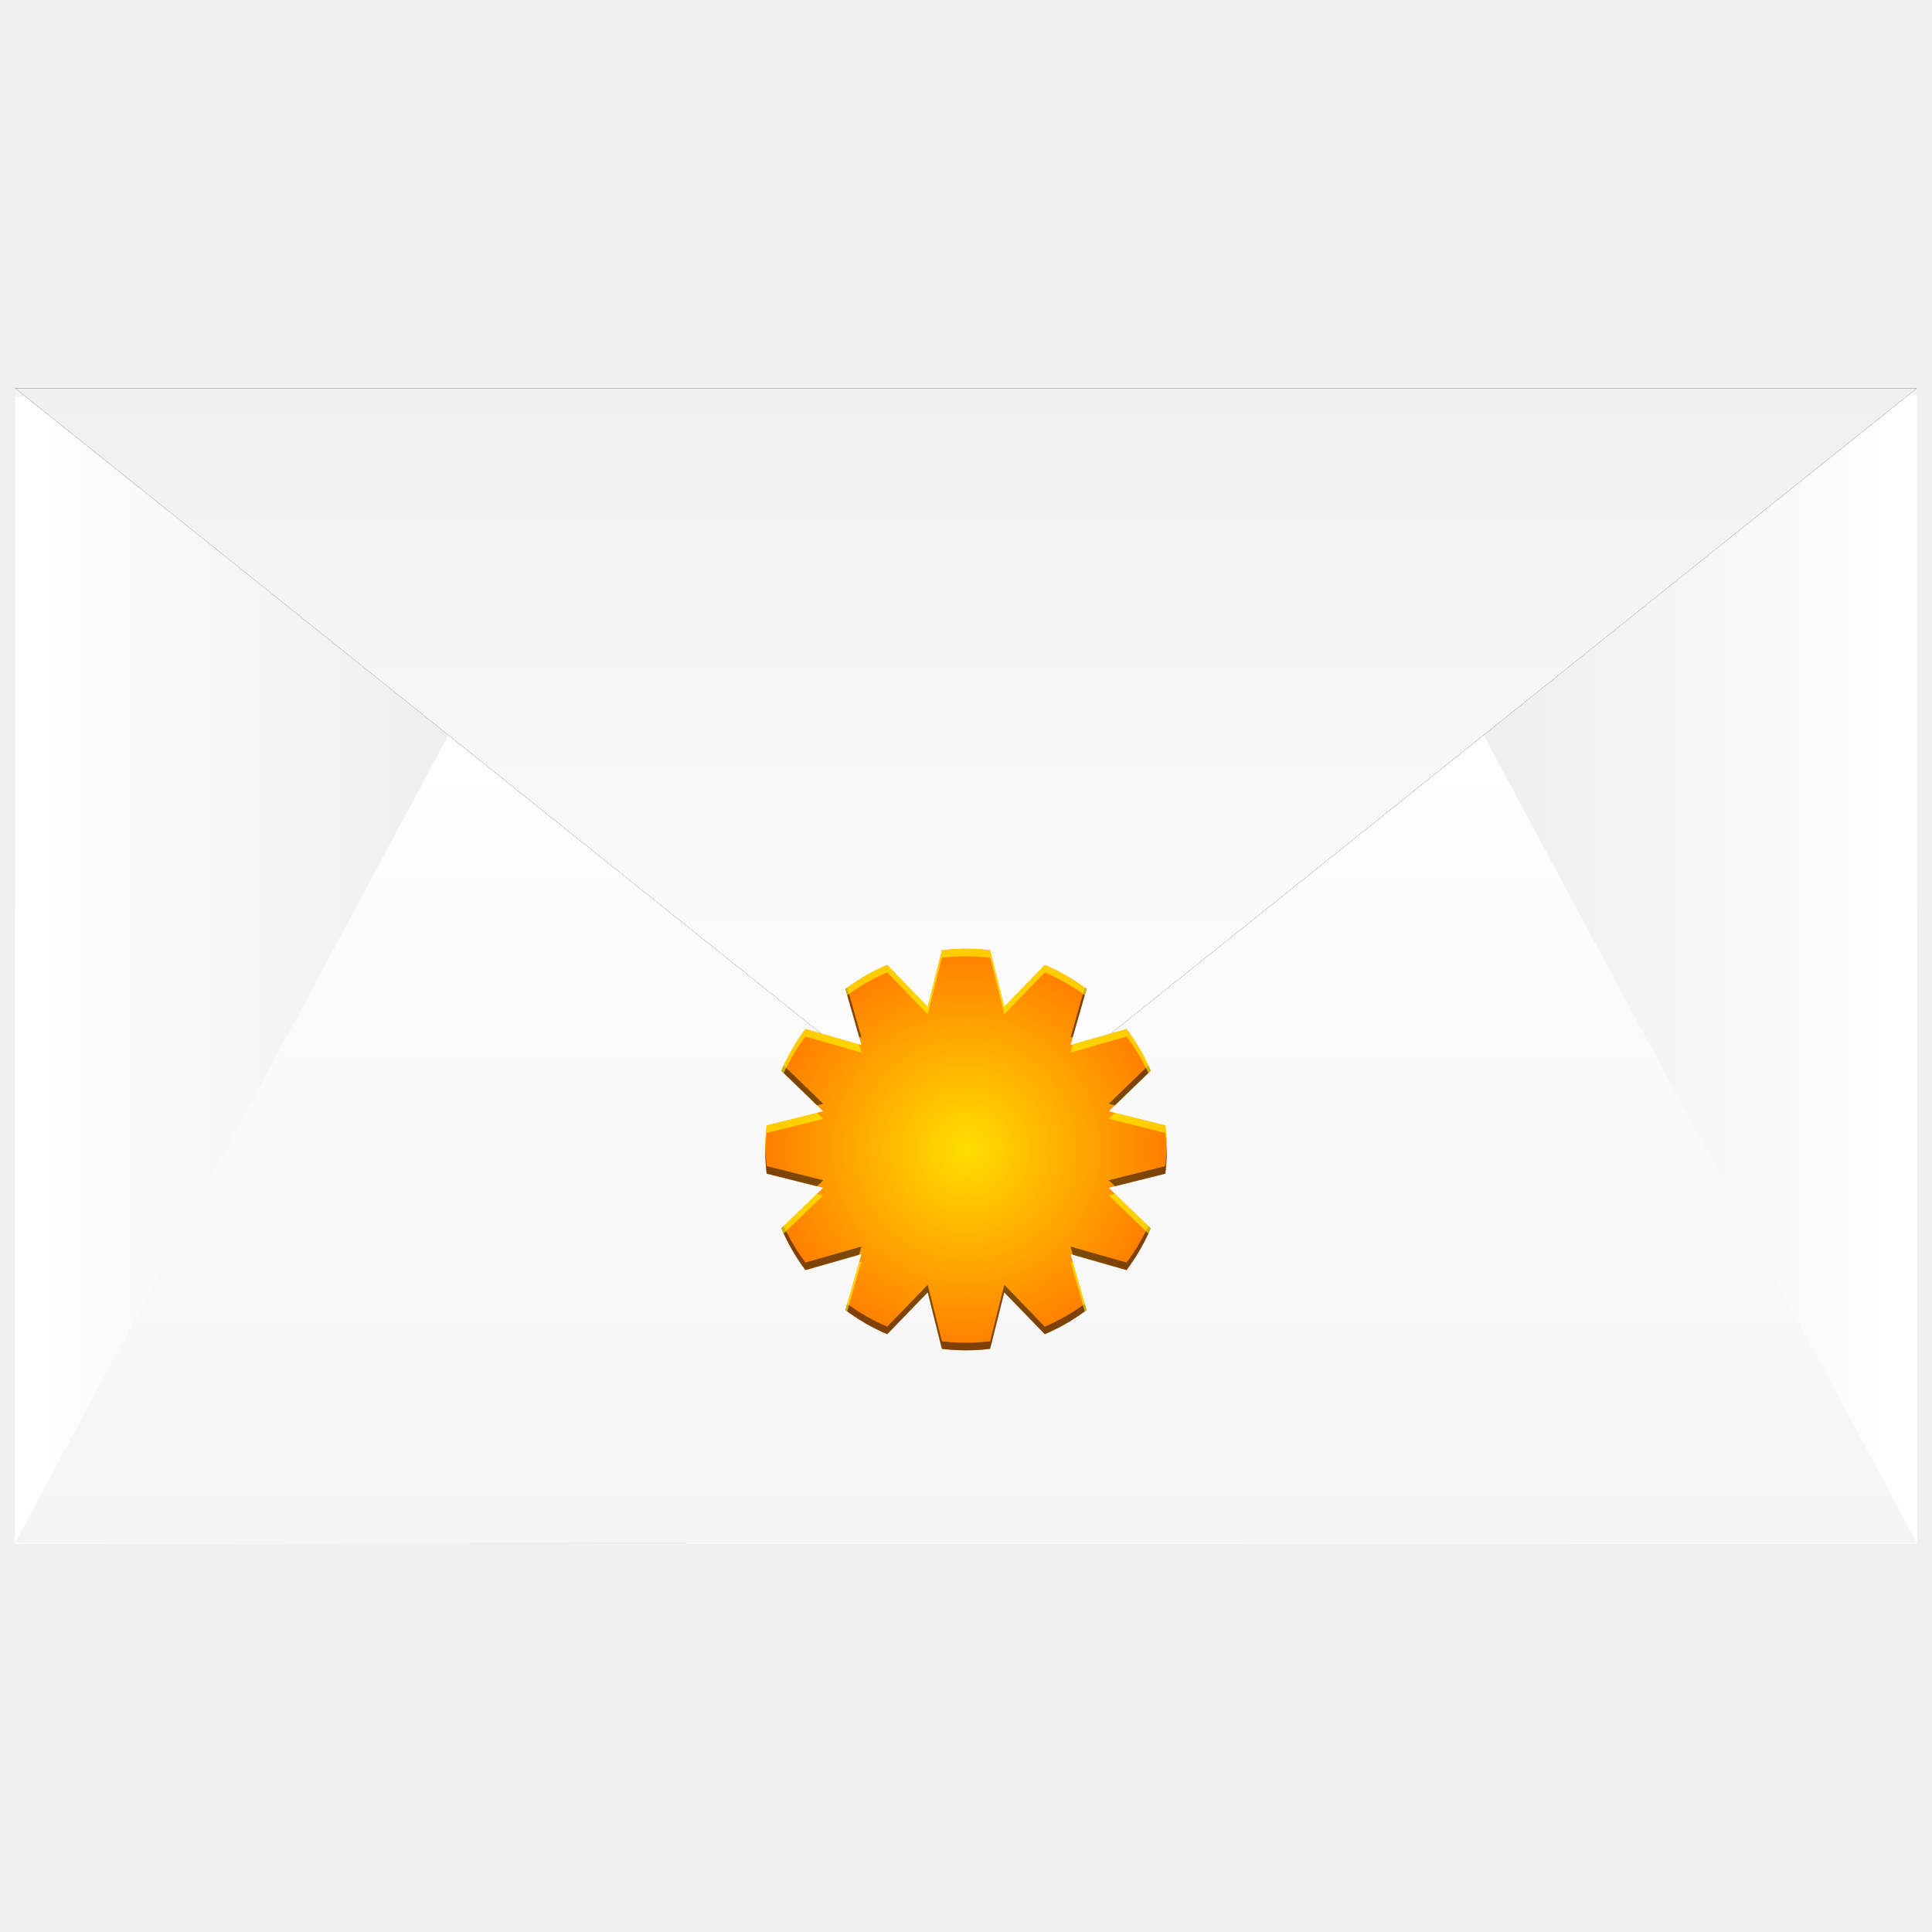
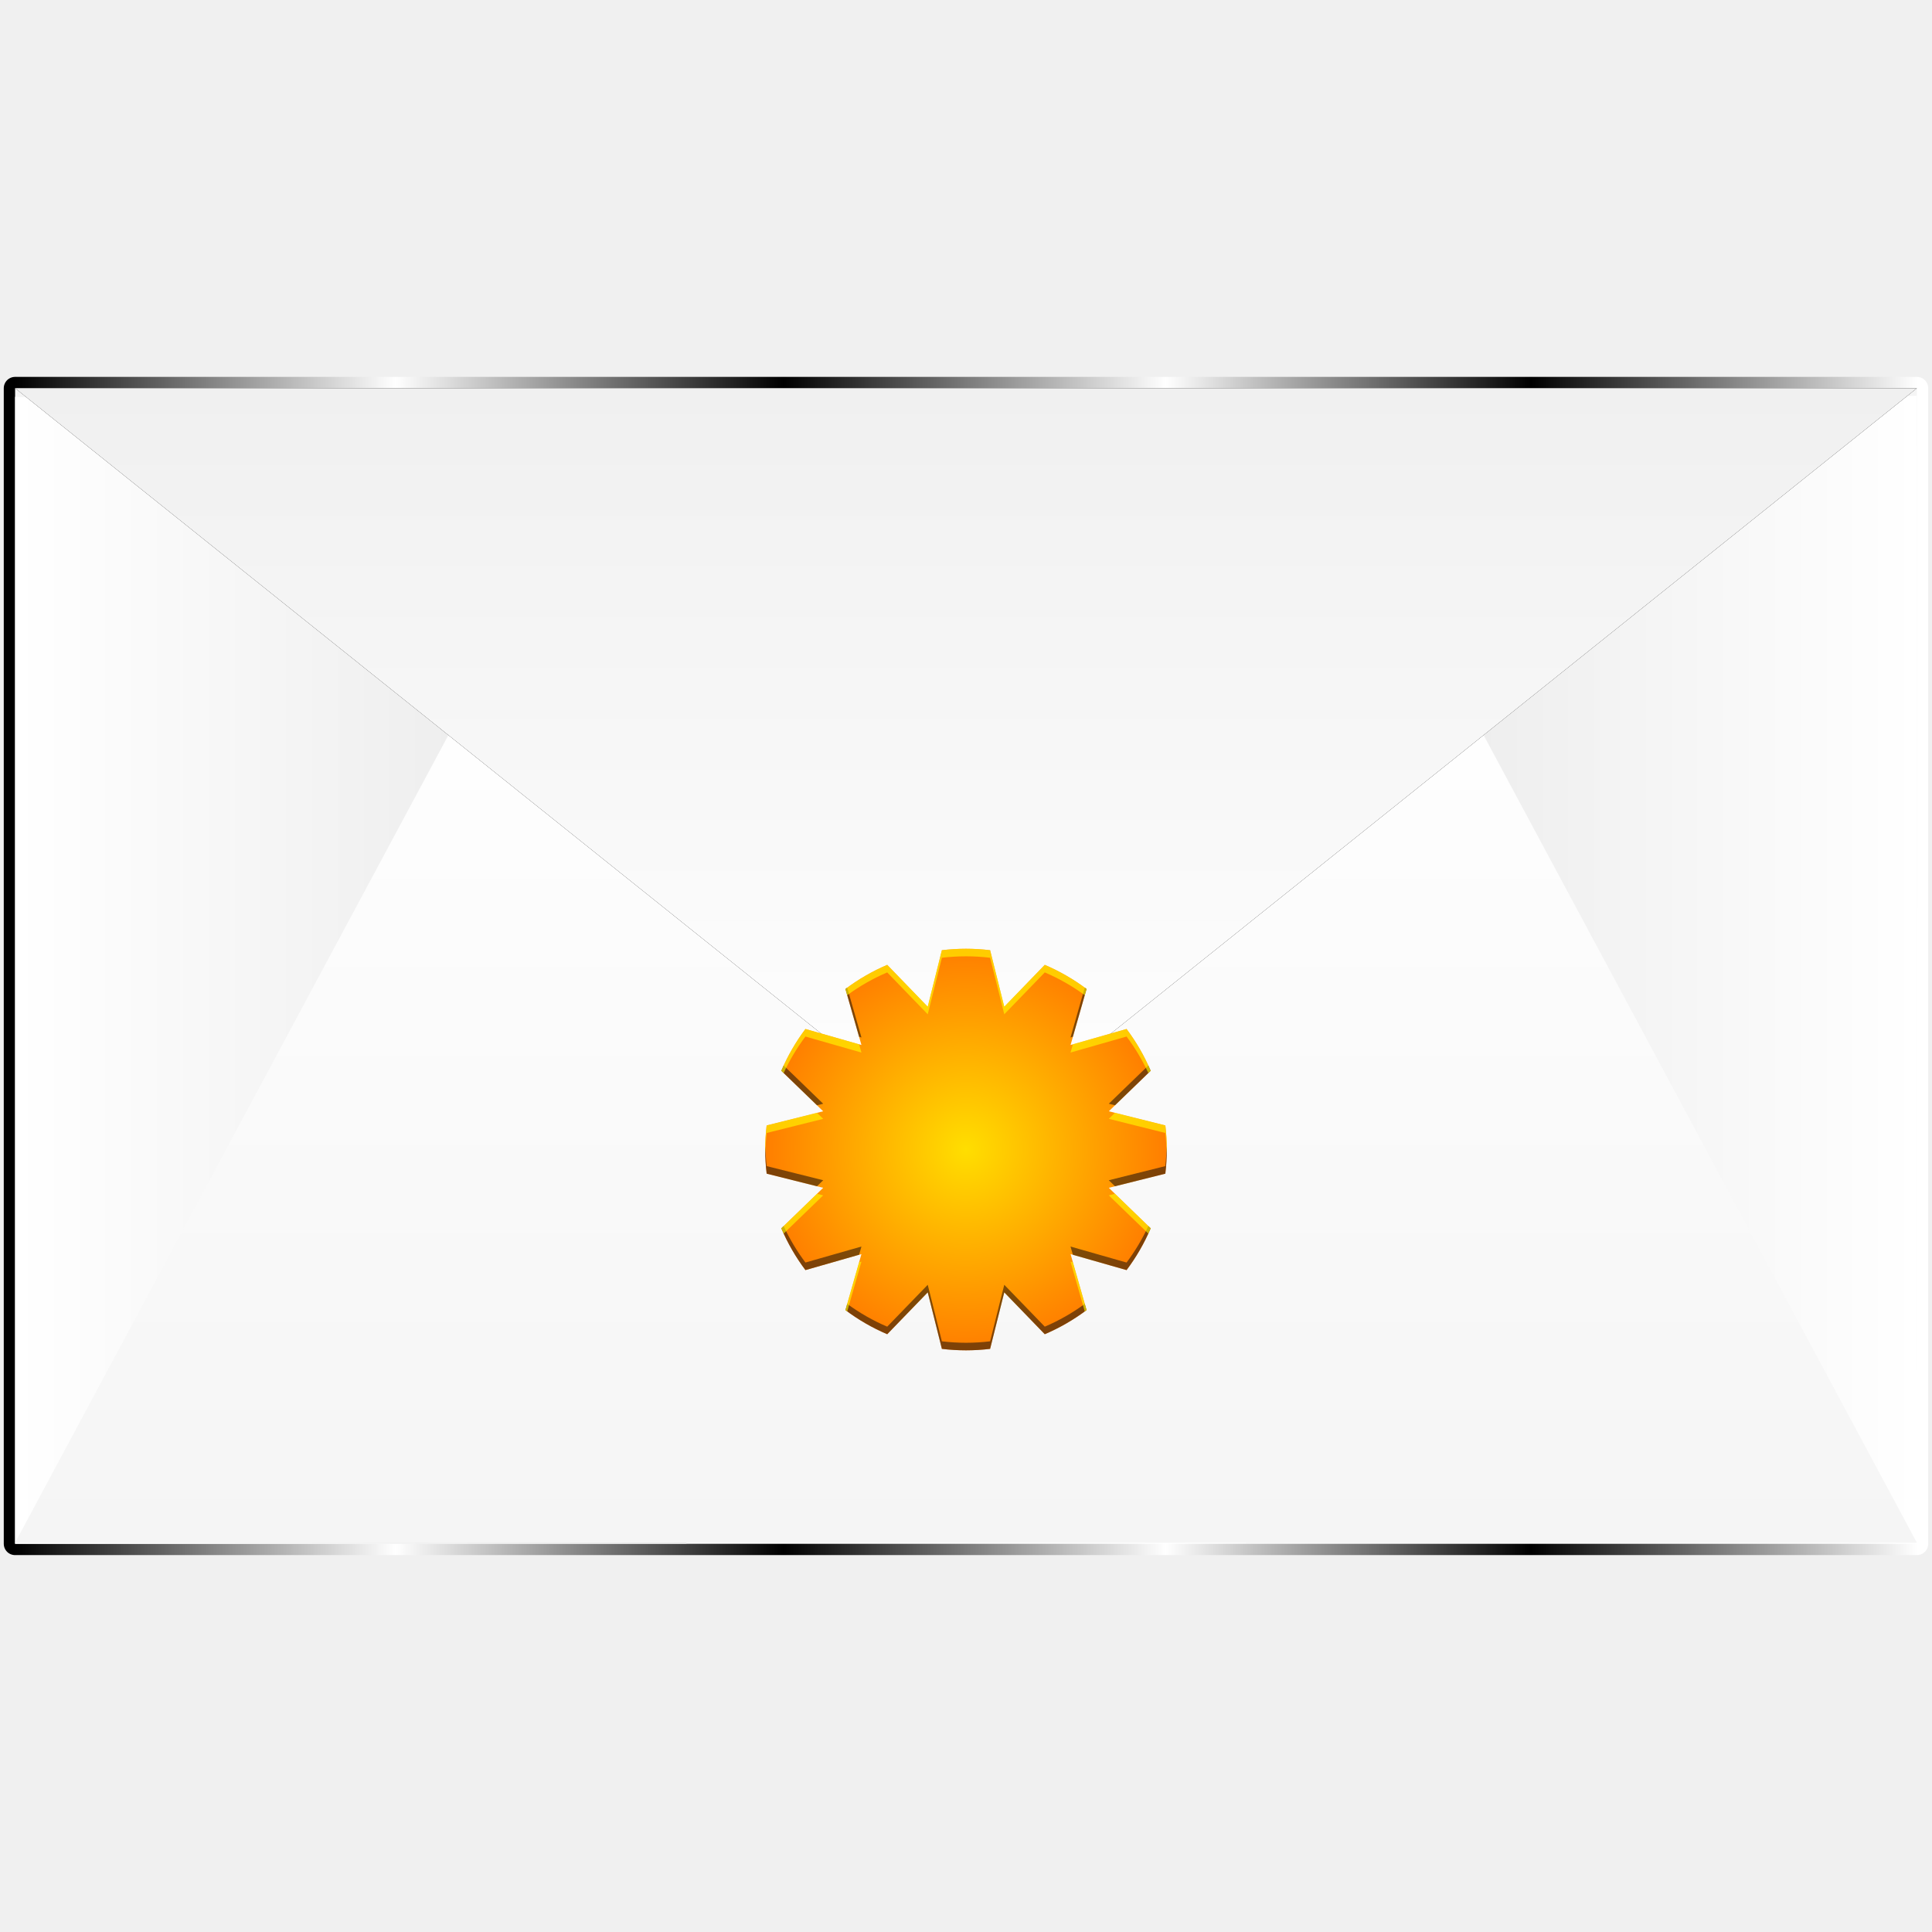
<svg xmlns="http://www.w3.org/2000/svg" xmlns:xlink="http://www.w3.org/1999/xlink" width="512" height="512" viewBox="0 0 135.467 135.467" version="1.1" id="svg5">&gt;
  <defs id="defs2">
    <linearGradient id="linearGradient44">
      <stop style="stop-color:#ffde00;stop-opacity:1;" offset="0" id="stop44" />
      <stop style="stop-color:#ff7e00;stop-opacity:1;" offset="1" id="stop45" />
    </linearGradient>
    <linearGradient id="linearGradient40">
      <stop style="stop-color:#000000;stop-opacity:0;" offset="0" id="stop40" />
      <stop style="stop-color:#000000;stop-opacity:1;" offset="0.497" id="stop42" />
      <stop style="stop-color:#000000;stop-opacity:0;" offset="1" id="stop41" />
    </linearGradient>
    <linearGradient id="linearGradient38">
      <stop style="stop-color:#ffffff;stop-opacity:1;" offset="0" id="stop38" />
      <stop style="stop-color:#f0f0f0;stop-opacity:1;" offset="1" id="stop39" />
    </linearGradient>
    <linearGradient id="linearGradient24">
      <stop style="stop-color:#ffffff;stop-opacity:1;" offset="0" id="stop25" />
      <stop style="stop-color:#e5e5e5;stop-opacity:1;" offset="1" id="stop24" />
    </linearGradient>
    <linearGradient id="linearGradient22">
      <stop style="stop-color:#e5e5e5;stop-opacity:1;" offset="0" id="stop22" />
      <stop style="stop-color:#ffffff;stop-opacity:1;" offset="1" id="stop23" />
    </linearGradient>
    <linearGradient id="linearGradient20">
      <stop style="stop-color:#f5f5f5;stop-opacity:1;" offset="0" id="stop21" />
      <stop style="stop-color:#ffffff;stop-opacity:1;" offset="1" id="stop20" />
    </linearGradient>
    <linearGradient id="linearGradient17">
      <stop style="stop-color:#ffffff;stop-opacity:1;" offset="0" id="stop17" />
      <stop style="stop-color:#f5f5f5;stop-opacity:1;" offset="1" id="stop18" />
    </linearGradient>
    <linearGradient id="linearGradient2">
      <stop style="stop-color:#000000;stop-opacity:1;" offset="0" id="stop3" />
      <stop style="stop-color:#ffffff;stop-opacity:1;" offset="0.2" id="stop7" />
      <stop style="stop-color:#000000;stop-opacity:1;" offset="0.404" id="stop8" />
      <stop style="stop-color:#ffffff;stop-opacity:1;" offset="0.605" id="stop9" />
      <stop style="stop-color:#000000;stop-opacity:1;" offset="0.797" id="stop10" />
      <stop style="stop-color:#ffffff;stop-opacity:1;" offset="1" id="stop6" />
    </linearGradient>
    <clipPath clipPathUnits="userSpaceOnUse" id="clipPath15">
      <rect style="display:inline;fill:#ffffff;stroke:url(#linearGradient16);stroke-width:1.587;stroke-linecap:round;stroke-linejoin:round;stroke-miterlimit:12;paint-order:markers stroke fill" id="rect16" width="133.35" height="81.027" x="1.058" y="29.048" ry="0" />
    </clipPath>
    <linearGradient xlink:href="#linearGradient2" id="linearGradient16" gradientUnits="userSpaceOnUse" gradientTransform="matrix(0.984375,0,0,0.984375,1.058335,0.4538742)" x1="0" y1="29.048" x2="135.467" y2="111.361" />
    <linearGradient xlink:href="#linearGradient17" id="linearGradient18" x1="67.733" y1="93.798" x2="67.733" y2="12.771" gradientUnits="userSpaceOnUse" gradientTransform="translate(0,40.61006)" />
    <linearGradient xlink:href="#linearGradient20" id="linearGradient21" x1="67.733" y1="134.408" x2="67.733" y2="72.196" gradientUnits="userSpaceOnUse" />
    <linearGradient xlink:href="#linearGradient22" id="linearGradient23" x1="87.336" y1="93.857" x2="134.408" y2="93.857" gradientUnits="userSpaceOnUse" />
    <linearGradient xlink:href="#linearGradient24" id="linearGradient25" x1="1.058" y1="93.933" x2="48.131" y2="93.933" gradientUnits="userSpaceOnUse" />
    <clipPath clipPathUnits="userSpaceOnUse" id="clipPath36">
      <path id="path36" style="display:inline;fill:url(#linearGradient36);stroke:none;stroke-width:1.587;stroke-linecap:round;stroke-linejoin:round;stroke-miterlimit:12;paint-order:markers stroke fill" d="m -114.78,21.129 -66.551,40.438 h -0.124 v 0.075 80.952 h 133.35 v -80.952 -0.075 h -0.124 z" />
    </clipPath>
    <linearGradient xlink:href="#linearGradient17" id="linearGradient36" gradientUnits="userSpaceOnUse" gradientTransform="translate(-182.513,48.79566)" x1="67.733" y1="93.798" x2="67.733" y2="12.771" />
-     <filter style="color-interpolation-filters:sRGB" id="filter36" x="-0.025" y="-0.041" width="1.049" height="1.081">
-       <feGaussianBlur stdDeviation="1.372" id="feGaussianBlur36" />
-     </filter>
    <linearGradient xlink:href="#linearGradient38" id="linearGradient39" x1="67.733" y1="0.074" x2="67.733" y2="53.381" gradientUnits="userSpaceOnUse" gradientTransform="matrix(1,0,0,-1,4.6274231e-6,106.8383)" />
    <linearGradient xlink:href="#linearGradient40" id="linearGradient41" x1="66.729" y1="53.434" x2="66.729" y2="53.381" gradientUnits="userSpaceOnUse" />
    <filter style="color-interpolation-filters:sRGB" id="filter42" x="-0" y="-0.001" width="1.001" height="1.002">
      <feGaussianBlur stdDeviation="0.019" id="feGaussianBlur42" />
    </filter>
    <radialGradient xlink:href="#linearGradient44" id="radialGradient45" cx="67.733" cy="106.765" fx="67.733" fy="106.765" r="14.078" gradientTransform="translate(0,-3.023265e-5)" gradientUnits="userSpaceOnUse" />
+     <linearGradient xlink:href="#linearGradient2" id="linearGradient5" x1="1.058" y1="93.895" x2="134.408" y2="93.895" gradientUnits="userSpaceOnUse" />
  </defs>
  <g id="layer1">
-     <path id="path25" style="display:none;opacity:0.2;mix-blend-mode:normal;fill:#000000;fill-opacity:1;stroke:none;stroke-width:8.467;stroke-linecap:round;stroke-linejoin:round;stroke-miterlimit:12;paint-order:markers stroke fill;filter:url(#filter36)" d="m -61.057,61.567 -24.262,18.814 h -29.46 -29.557 l -24.165,-18.739 h -12.953 v 80.951 h 47.072 v -0.075 h 39.206 47.072 V 61.567 Z" clip-path="url(#clipPath36)" transform="translate(182.5126,-8.185598)" />
-     <g id="g47" transform="translate(0,-26.16155)">
-       <rect style="display:inline;fill:url(#linearGradient18);stroke:none;stroke-width:1.587;stroke-linecap:round;stroke-linejoin:round;stroke-miterlimit:12;paint-order:markers stroke fill" id="rect1" width="133.35" height="81.027" x="1.058" y="53.381" ry="0" />
-       <path id="path18" style="display:inline;opacity:1;fill:url(#linearGradient23);stroke-width:8.467;stroke-linecap:round;stroke-linejoin:round;stroke-miterlimit:12;paint-order:markers stroke fill" d="m 134.408,53.911 -12.953,0.529 -34.119,25.4 V 134.333 h 47.072 z" />
-       <path id="rect18" style="opacity:1;fill:url(#linearGradient25);stroke-width:8.467;stroke-linecap:round;stroke-linejoin:round;stroke-miterlimit:12;paint-order:markers stroke fill" d="m 1.058,53.986 12.953,0.529 34.119,25.4 V 134.408 H 1.058 Z" />
-       <path id="rect19" style="opacity:1;fill:url(#linearGradient21);stroke-width:8.467;stroke-linecap:round;stroke-linejoin:round;stroke-miterlimit:12;paint-order:markers stroke fill" d="m 34.396,72.196 h 33.337 33.337 l 33.337,62.137 H 1.058 Z" />
+     <g id="g47" transform="translate(0,-26.16155)" style="stroke:none;stroke-opacity:1">
+       <rect style="display:inline;fill:url(#linearGradient18);stroke:url(#linearGradient5);stroke-width:1.587;stroke-linecap:round;stroke-linejoin:round;stroke-miterlimit:12;stroke-opacity:1;paint-order:markers stroke fill" id="rect1" width="133.35" height="81.027" x="1.058" y="53.381" ry="0" />
+       <path id="path18" style="display:inline;opacity:1;fill:url(#linearGradient23);stroke-width:8.467;stroke-linecap:round;stroke-linejoin:round;stroke-miterlimit:12;paint-order:markers stroke fill;stroke:none;stroke-opacity:1" d="m 134.408,53.911 -12.953,0.529 -34.119,25.4 V 134.333 h 47.072 z" />
+       <path id="rect18" style="opacity:1;fill:url(#linearGradient25);stroke-width:8.467;stroke-linecap:round;stroke-linejoin:round;stroke-miterlimit:12;paint-order:markers stroke fill;stroke:none;stroke-opacity:1" d="m 1.058,53.986 12.953,0.529 34.119,25.4 V 134.408 H 1.058 Z" />
+       <path id="rect19" style="opacity:1;fill:url(#linearGradient21);stroke-width:8.467;stroke-linecap:round;stroke-linejoin:round;stroke-miterlimit:12;paint-order:markers stroke fill;stroke:none;stroke-opacity:1" d="m 34.396,72.196 h 33.337 33.337 l 33.337,62.137 H 1.058 Z" />
      <rect style="opacity:0.1;fill:url(#linearGradient41);fill-opacity:1;stroke:none;stroke-width:8.467;stroke-linecap:round;stroke-linejoin:round;stroke-miterlimit:12;stroke-dasharray:none;stroke-opacity:1;paint-order:markers stroke fill" id="rect39" width="133.35" height="0.053" x="1.058" y="53.381" />
      <path id="path42" style="display:inline;fill:#000000;fill-opacity:1;stroke:none;stroke-width:1.587;stroke-linecap:round;stroke-linejoin:round;stroke-miterlimit:12;stroke-opacity:1;paint-order:markers stroke fill;filter:url(#filter42)" d="M 67.733,106.765 1.058,53.381 H 134.408 Z" />
      <path id="path1" style="display:inline;fill:url(#linearGradient39);stroke:none;stroke-width:1.587;stroke-linecap:round;stroke-linejoin:round;stroke-miterlimit:12;stroke-opacity:1;paint-order:markers stroke fill" d="M 67.733,106.765 1.058,53.381 H 134.408 Z" />
      <path id="path43" style="opacity:1;fill:url(#radialGradient45);fill-opacity:1;stroke:none;stroke-width:8.467;stroke-linecap:round;stroke-linejoin:round;stroke-miterlimit:12;stroke-dasharray:none;stroke-opacity:1;paint-order:markers stroke fill" d="m 67.734,92.686 a 14.078,14.078 0 0 0 -1.691,0.102 h -5.2e-4 l -0.992,3.963 -2.841,-2.936 a 14.078,14.078 0 0 0 -2.929,1.691 l 1.122,3.928 -3.928,-1.122 a 14.078,14.078 0 0 0 -1.691,2.929 l 2.936,2.841 -3.964,0.992 a 14.078,14.078 0 0 0 -0.102,1.691 14.078,14.078 0 0 0 0.102,1.691 l 3.964,0.992 -2.936,2.841 a 14.078,14.078 0 0 0 1.691,2.929 l 3.928,-1.123 -1.122,3.928 a 14.078,14.078 0 0 0 2.929,1.691 l 2.841,-2.937 0.992,3.964 a 14.078,14.078 0 0 0 1.691,0.102 14.078,14.078 0 0 0 1.691,-0.102 l 0.992,-3.964 2.841,2.937 a 14.078,14.078 0 0 0 2.929,-1.691 l -1.122,-3.928 3.928,1.123 a 14.078,14.078 0 0 0 1.691,-2.929 l -2.936,-2.841 3.964,-0.992 a 14.078,14.078 0 0 0 0.102,-1.691 14.078,14.078 0 0 0 -0.102,-1.691 l -3.964,-0.992 2.936,-2.841 a 14.078,14.078 0 0 0 -1.691,-2.929 l -3.928,1.122 1.122,-3.928 a 14.078,14.078 0 0 0 -2.929,-1.691 l -2.841,2.936 -0.992,-3.963 a 14.078,14.078 0 0 0 -1.691,-0.102 z" />
      <path id="path47" style="opacity:0.6;fill:#28170b;fill-opacity:1;stroke:none;stroke-width:8.467;stroke-linecap:round;stroke-linejoin:round;stroke-miterlimit:12;stroke-dasharray:none;stroke-opacity:1;paint-order:markers stroke fill" d="m 67.734,120.843 a 14.078,14.078 0 0 1 -1.691,-0.102 h -5.2e-4 l -0.992,-3.963 -2.841,2.936 a 14.078,14.078 0 0 1 -2.929,-1.691 l 0.125,-0.437 a 14.078,14.078 0 0 0 2.804,1.598 l 2.841,-2.936 0.992,3.963 h 5.2e-4 a 14.078,14.078 0 0 0 1.691,0.102 14.078,14.078 0 0 0 1.691,-0.102 l 0.992,-3.963 2.841,2.936 a 14.078,14.078 0 0 0 2.803,-1.598 l 0.125,0.437 a 14.078,14.078 0 0 1 -2.929,1.691 l -2.841,-2.936 -0.992,3.963 a 14.078,14.078 0 0 1 -1.691,0.102 z m -11.259,-5.626 a 14.078,14.078 0 0 1 -1.691,-2.929 l 0.164,-0.159 a 14.078,14.078 0 0 0 1.527,2.558 l 3.928,-1.122 -0.165,0.576 z m 22.517,0 -3.764,-1.075 -0.165,-0.576 3.928,1.122 a 14.078,14.078 0 0 0 1.527,-2.558 l 0.164,0.159 a 14.078,14.078 0 0 1 -1.691,2.929 z m -21.706,-5.878 -3.529,-0.884 a 14.078,14.078 0 0 1 -0.102,-1.691 14.078,14.078 0 0 1 0.016,-0.265 14.078,14.078 0 0 0 0.086,1.426 l 3.964,0.992 z m 20.895,0 -0.435,-0.421 3.964,-0.992 a 14.078,14.078 0 0 0 0.086,-1.426 14.078,14.078 0 0 1 0.016,0.265 14.078,14.078 0 0 1 -0.102,1.691 z m -20.895,-5.678 -2.502,-2.42 a 14.078,14.078 0 0 1 0.164,-0.37 l 2.772,2.681 z m 20.895,0 -0.435,-0.109 2.772,-2.681 a 14.078,14.078 0 0 1 0.164,0.37 z m -17.778,-4.755 -0.165,-0.047 -0.958,-3.352 a 14.078,14.078 0 0 1 0.125,-0.092 z m 14.66,0 0.997,-3.492 a 14.078,14.078 0 0 1 0.125,0.092 l -0.958,3.352 z" />
      <path id="path45" style="opacity:0.6;fill:#ffff00;fill-opacity:1;stroke:none;stroke-width:8.467;stroke-linecap:round;stroke-linejoin:round;stroke-miterlimit:12;stroke-dasharray:none;stroke-opacity:1;paint-order:markers stroke fill" d="m 67.734,92.686 a 14.078,14.078 0 0 0 -1.691,0.102 h -5.2e-4 l -0.992,3.963 -2.841,-2.936 a 14.078,14.078 0 0 0 -2.929,1.691 l 0.125,0.437 a 14.078,14.078 0 0 1 2.804,-1.598 l 2.841,2.936 0.992,-3.963 h 5.2e-4 a 14.078,14.078 0 0 1 1.691,-0.102 14.078,14.078 0 0 1 1.691,0.102 l 0.992,3.963 2.841,-2.936 a 14.078,14.078 0 0 1 2.803,1.598 l 0.125,-0.437 a 14.078,14.078 0 0 0 -2.929,-1.691 l -2.841,2.936 -0.992,-3.963 a 14.078,14.078 0 0 0 -1.691,-0.102 z m -11.259,5.626 a 14.078,14.078 0 0 0 -1.691,2.929 l 0.164,0.159 a 14.078,14.078 0 0 1 1.527,-2.558 l 3.928,1.122 -0.165,-0.576 z m 22.517,0 -3.764,1.075 -0.165,0.576 3.928,-1.122 a 14.078,14.078 0 0 1 1.527,2.558 l 0.164,-0.159 a 14.078,14.078 0 0 0 -1.691,-2.929 z m -21.706,5.878 -3.529,0.884 a 14.078,14.078 0 0 0 -0.102,1.691 14.078,14.078 0 0 0 0.016,0.265 14.078,14.078 0 0 1 0.086,-1.426 l 3.964,-0.992 z m 20.895,0 -0.435,0.421 3.964,0.992 a 14.078,14.078 0 0 1 0.086,1.426 14.078,14.078 0 0 0 0.016,-0.265 14.078,14.078 0 0 0 -0.102,-1.691 z m -20.895,5.678 -2.502,2.42 a 14.078,14.078 0 0 0 0.164,0.37 l 2.772,-2.681 z m 20.895,0 -0.435,0.109 2.772,2.681 a 14.078,14.078 0 0 0 0.164,-0.37 z m -17.778,4.755 -0.165,0.047 -0.958,3.352 a 14.078,14.078 0 0 0 0.125,0.092 z m 14.66,0 0.997,3.492 a 14.078,14.078 0 0 0 0.125,-0.092 l -0.958,-3.352 z" />
    </g>
  </g>
</svg>
